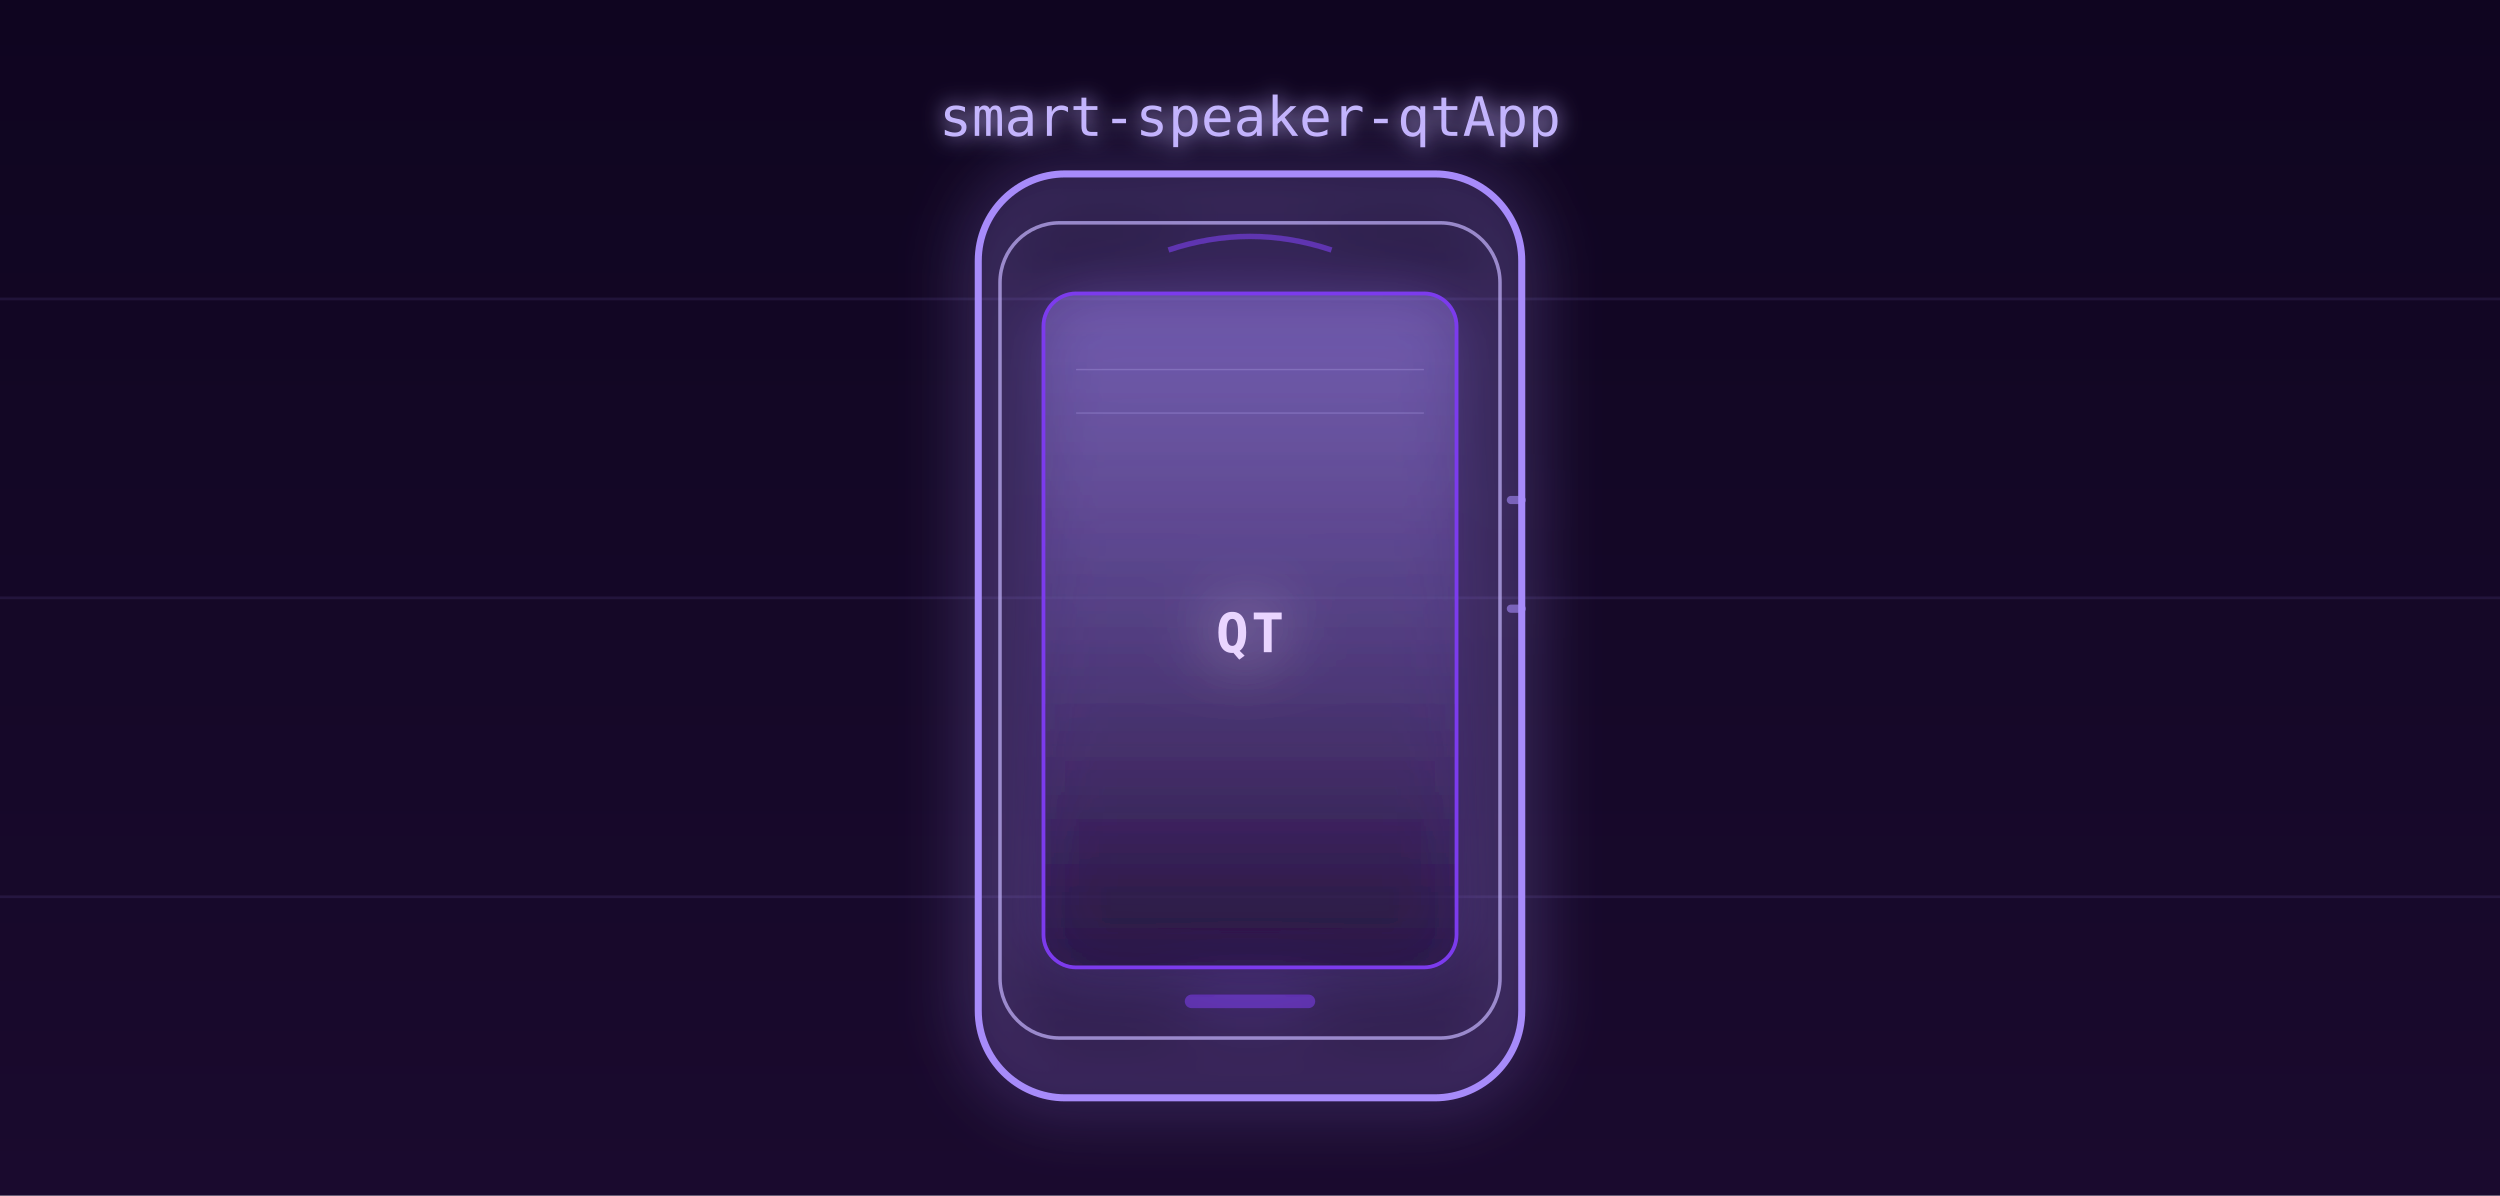
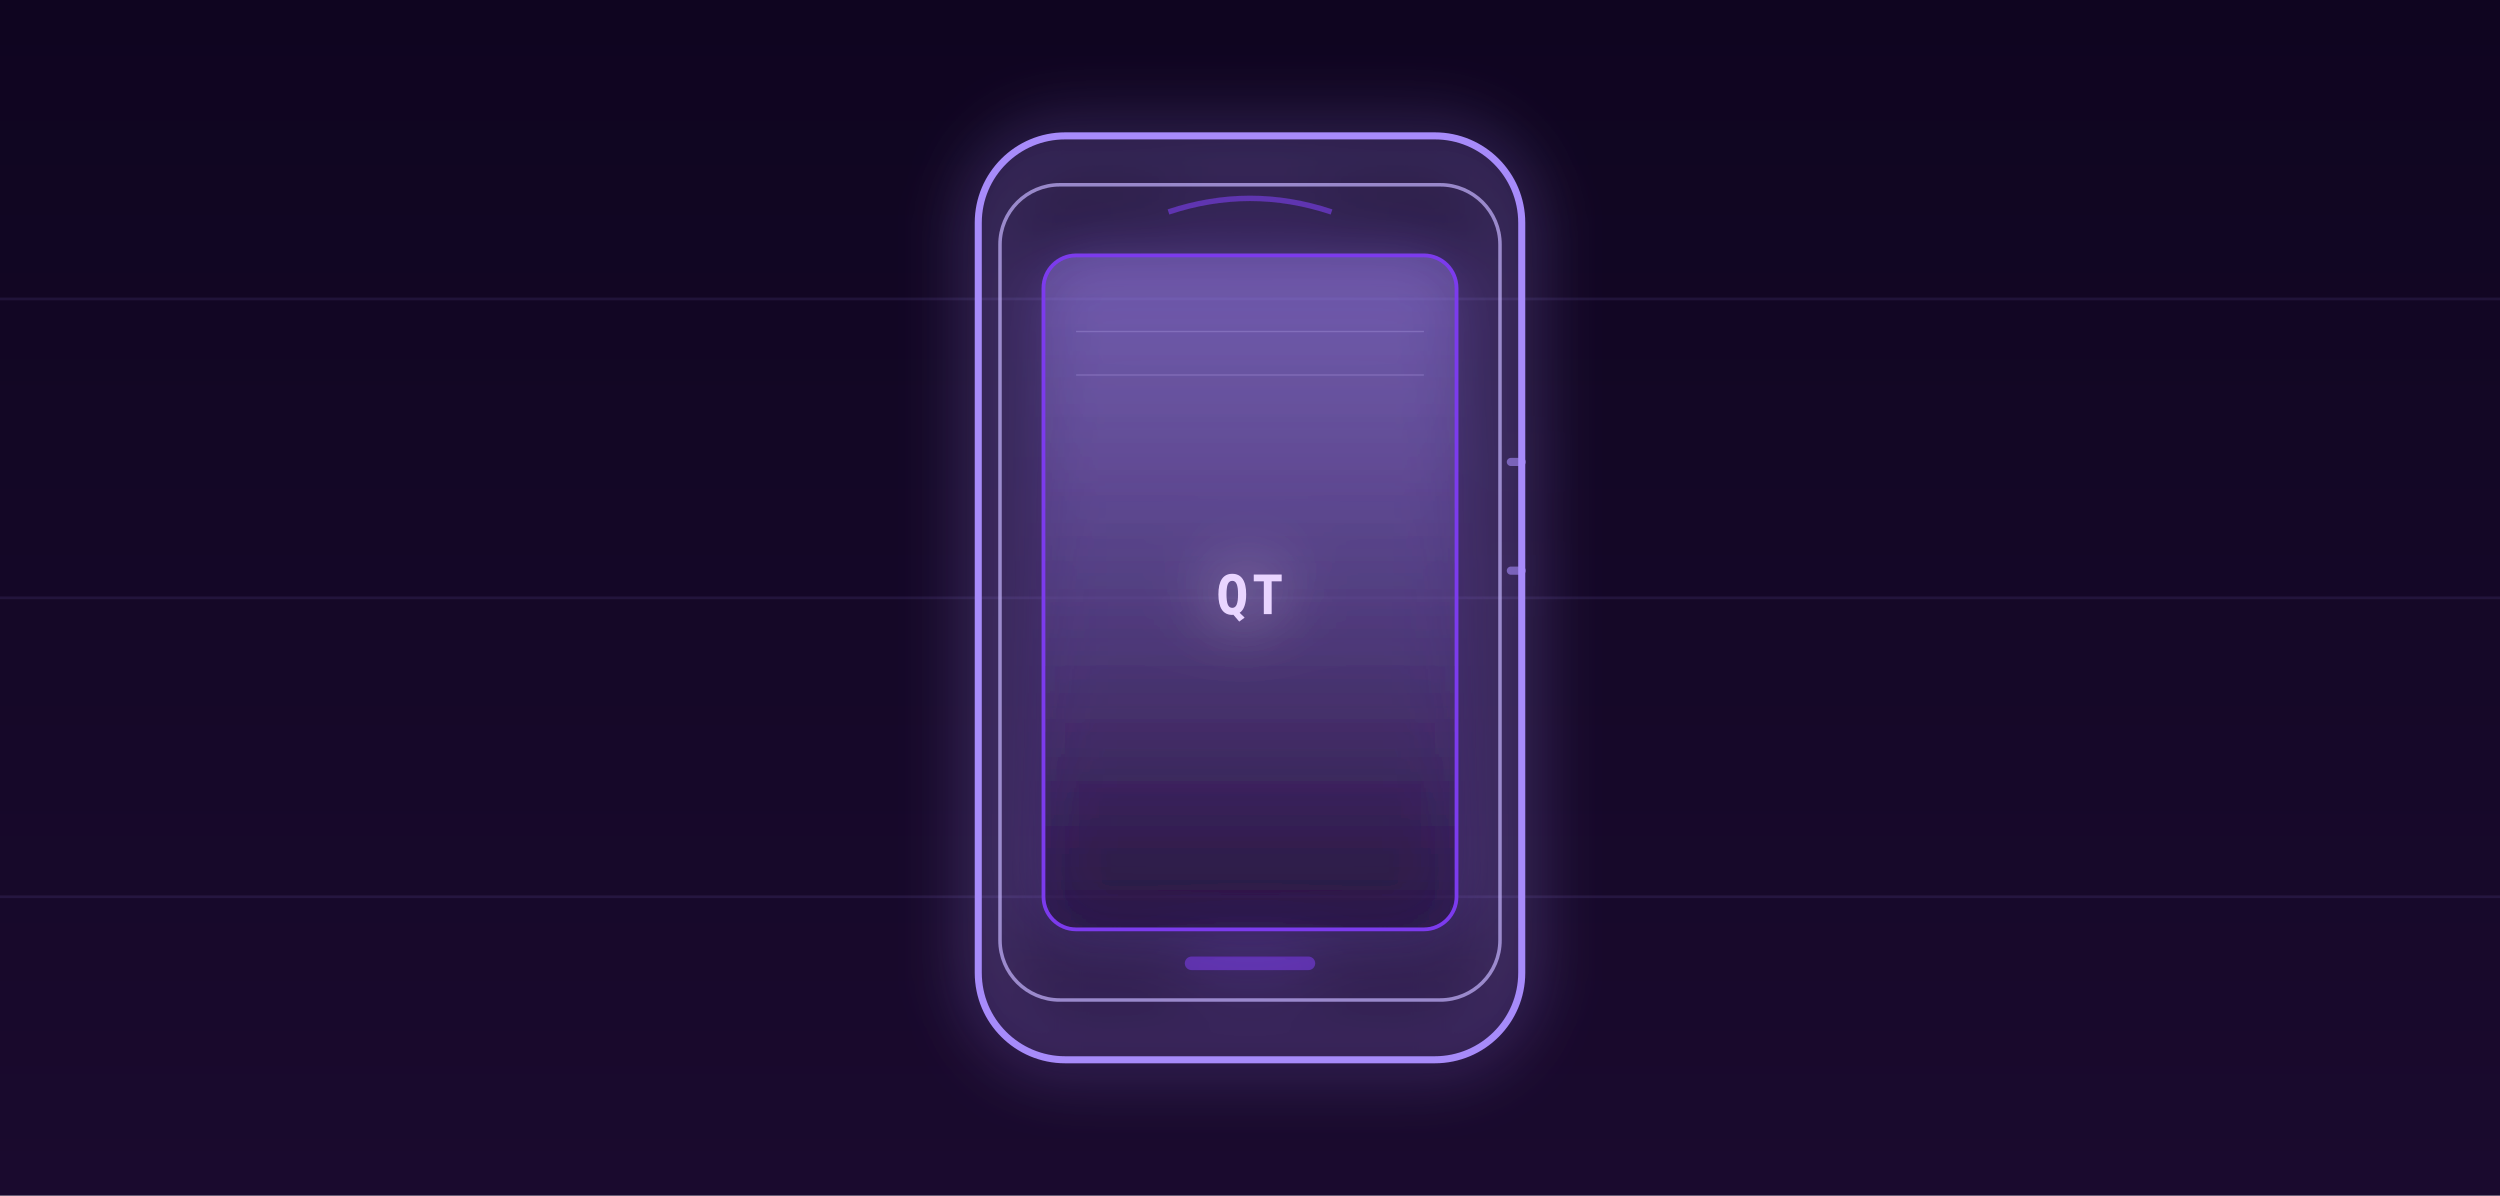
<svg xmlns="http://www.w3.org/2000/svg" width="920" height="440" viewBox="0 0 920 440" role="img" aria-labelledby="nqf-t nqf-d">
  <defs>
    <linearGradient id="nqf-sky" x1="0" y1="0" x2="0" y2="1">
      <stop offset="0%" stop-color="#0f0520" />
      <stop offset="100%" stop-color="#1a0a2e" />
    </linearGradient>
    <linearGradient id="nqf-glass" x1="0%" y1="0%" x2="0%" y2="100%">
      <stop offset="0%" stop-color="rgba(167,139,250,0.35)" />
      <stop offset="100%" stop-color="rgba(30,10,50,0.55)" />
    </linearGradient>
-     <filter id="nqf-g1" x="-50%" y="-50%" width="200%" height="200%">
-       <feGaussianBlur stdDeviation="4" result="b" />
-       <feMerge>
-         <feMergeNode in="b" />
-         <feMergeNode in="SourceGraphic" />
-       </feMerge>
-     </filter>
    <filter id="nqf-g2" x="-50%" y="-50%" width="200%" height="200%">
      <feGaussianBlur stdDeviation="12" result="b2" />
      <feMerge>
        <feMergeNode in="b2" />
        <feMergeNode in="SourceGraphic" />
      </feMerge>
    </filter>
  </defs>
  <rect width="920" height="440" fill="url(#nqf-sky)" />
  <g stroke="#a78bfa" stroke-width="1" opacity="0.1">
    <line x1="0" y1="110" x2="920" y2="110" />
    <line x1="0" y1="220" x2="920" y2="220" />
    <line x1="0" y1="330" x2="920" y2="330" />
  </g>
-   <text x="460" y="50" text-anchor="middle" fill="#c4b5fd" font-family="ui-monospace, monospace" font-size="20" filter="url(#nqf-g1)">smart-speaker-qtApp</text>
-   <g transform="translate(360,64)" filter="url(#nqf-g2)">
+   <g transform="translate(360,50)" filter="url(#nqf-g2)">
    <rect x="0" y="0" width="200" height="340" rx="32" fill="rgba(167,139,250,0.08)" stroke="#a78bfa" stroke-width="2.6" />
    <rect x="8" y="18" width="184" height="300" rx="22" fill="none" stroke="#c4b5fd" stroke-width="1.3" opacity="0.7" />
    <path d="M 70 28 Q 100 18 130 28" fill="none" stroke="#7c3aed" stroke-width="2" opacity="0.6" />
    <rect x="24" y="44" width="152" height="248" rx="12" fill="url(#nqf-glass)" stroke="#7c3aed" stroke-width="1.4" />
    <text x="100" y="176" text-anchor="middle" fill="#e9d5ff" font-family="ui-monospace, monospace" font-size="20" font-weight="700" letter-spacing="0.05em">QT</text>
    <g stroke="#c4b5fd" stroke-width="0.5" opacity="0.25">
      <line x1="36" y1="72" x2="164" y2="72" />
      <line x1="36" y1="88" x2="164" y2="88" />
    </g>
    <rect x="76" y="302" width="48" height="5" rx="2.5" fill="#7c3aed" opacity="0.55" />
    <line x1="196" y1="120" x2="200" y2="120" stroke="#a78bfa" stroke-width="3" stroke-linecap="round" opacity="0.6" />
    <line x1="196" y1="160" x2="200" y2="160" stroke="#a78bfa" stroke-width="3" stroke-linecap="round" opacity="0.6" />
  </g>
</svg>
